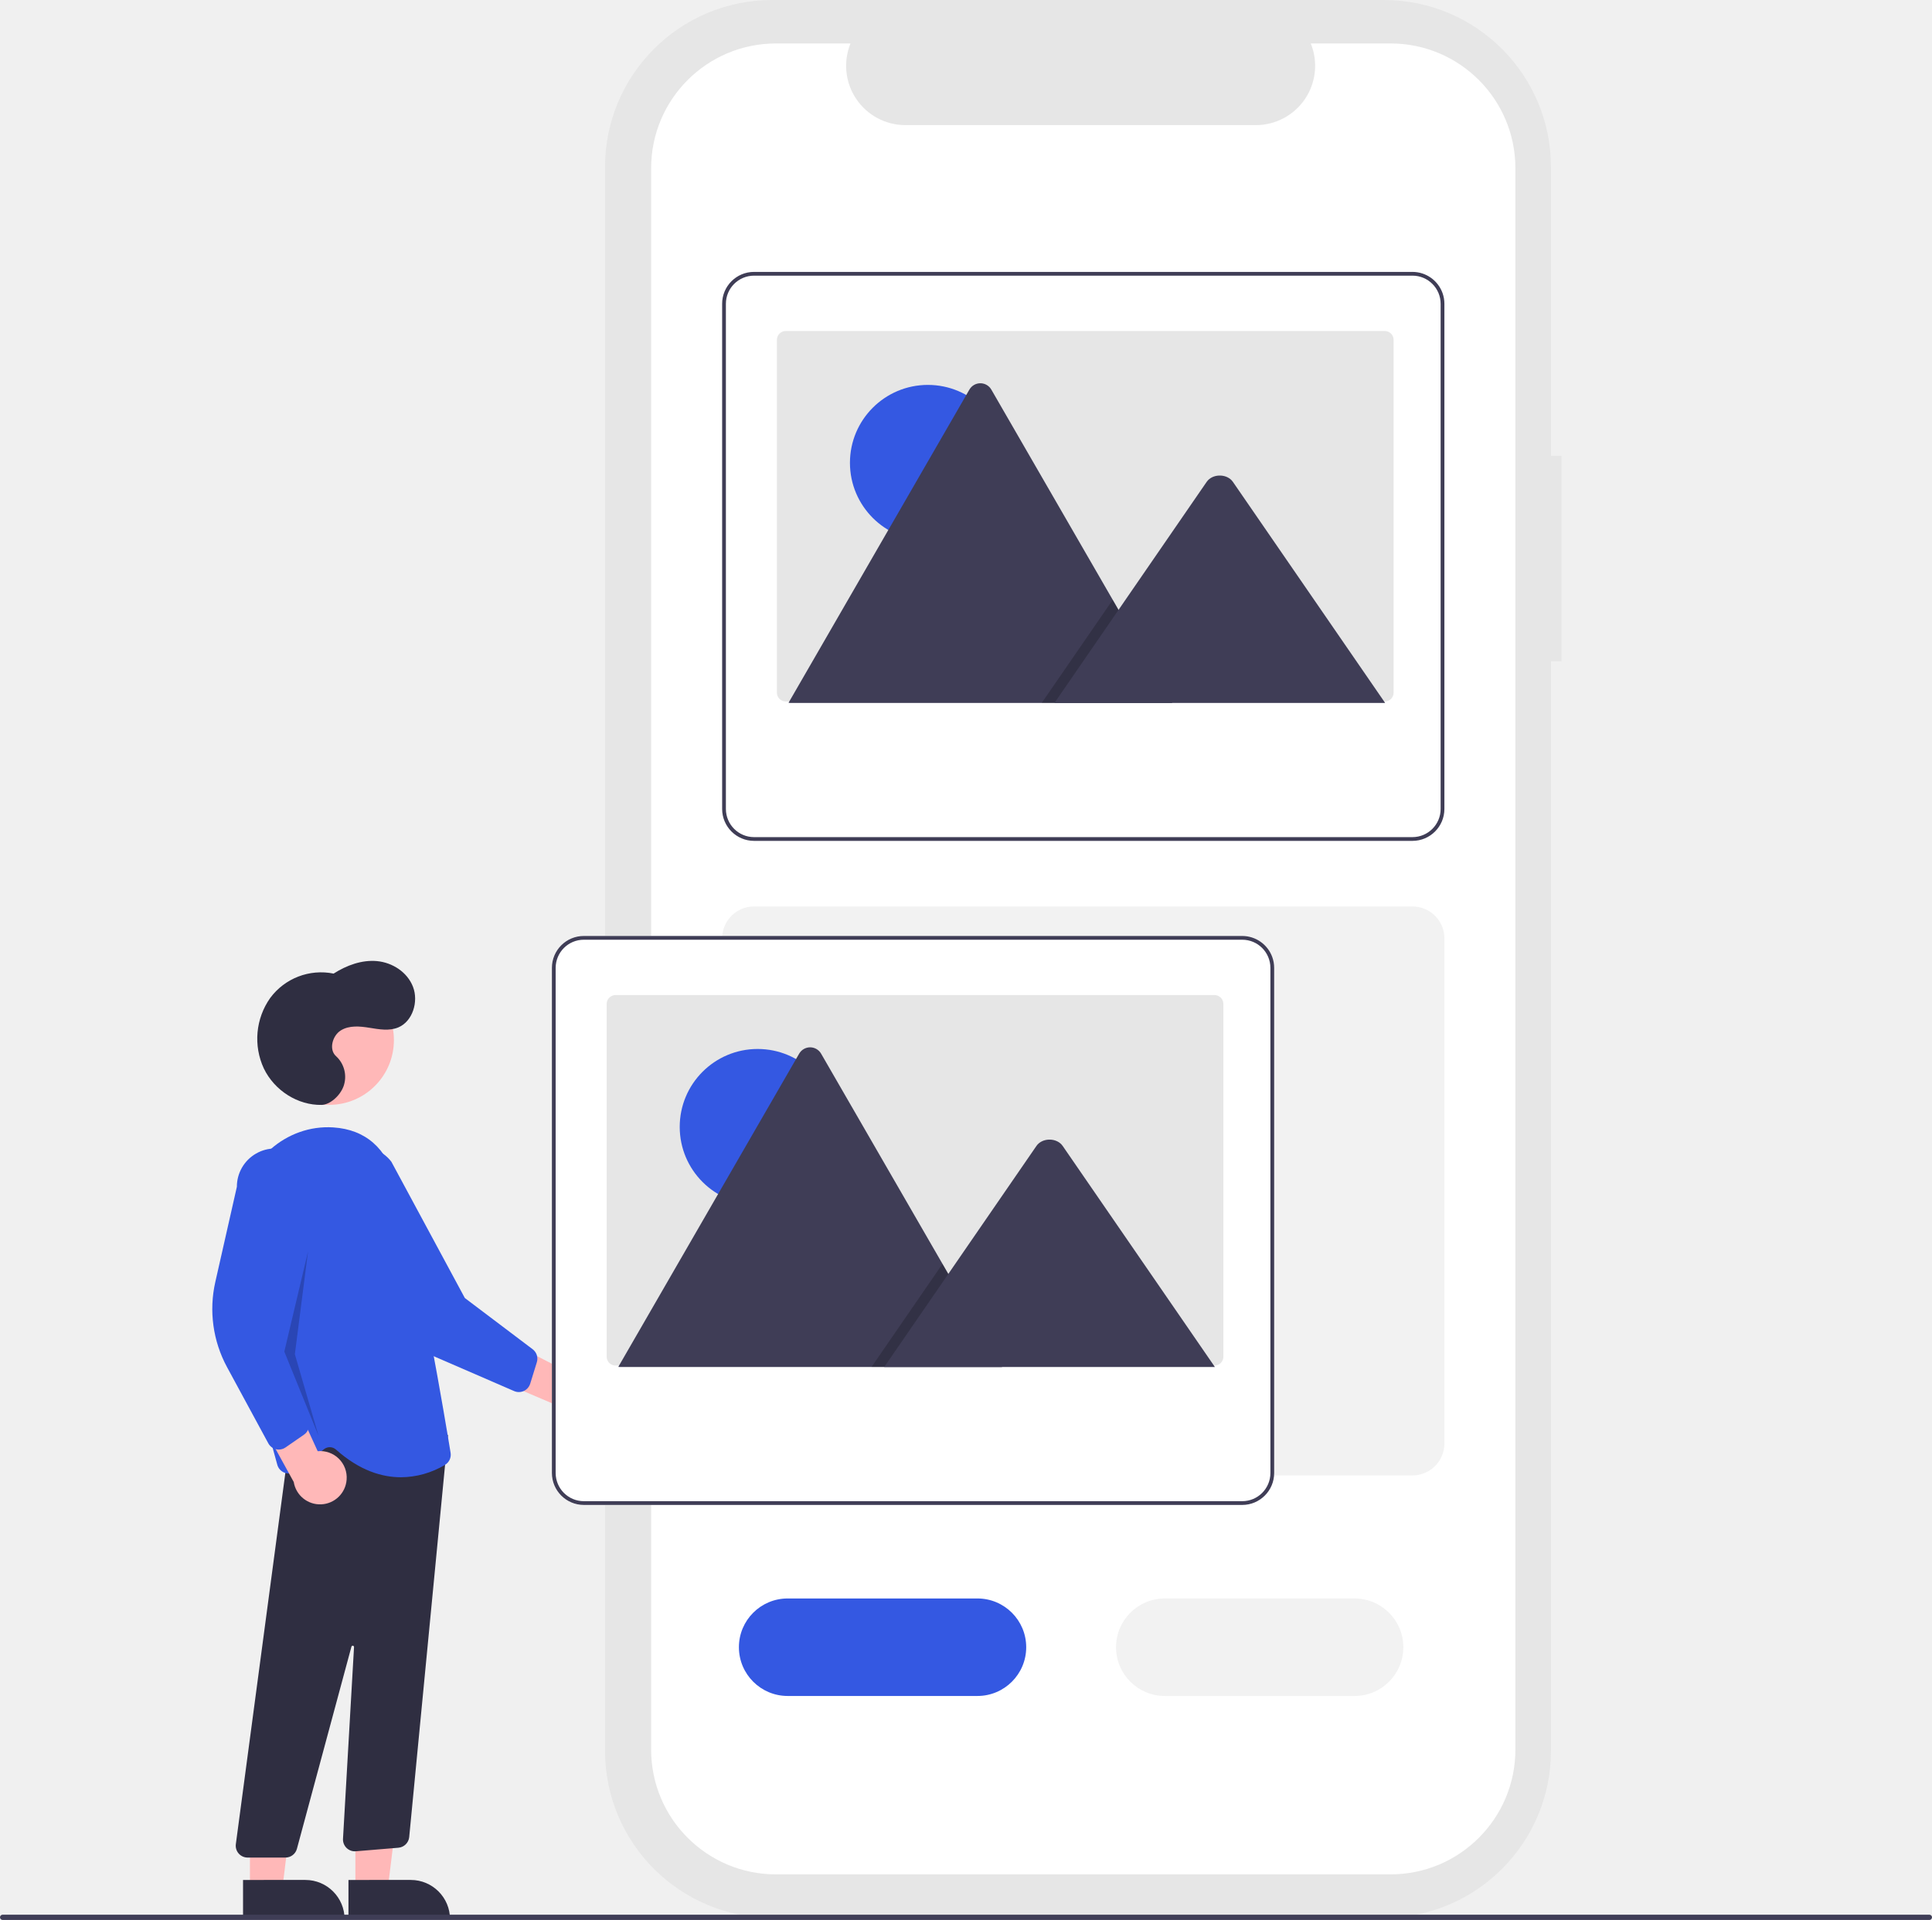
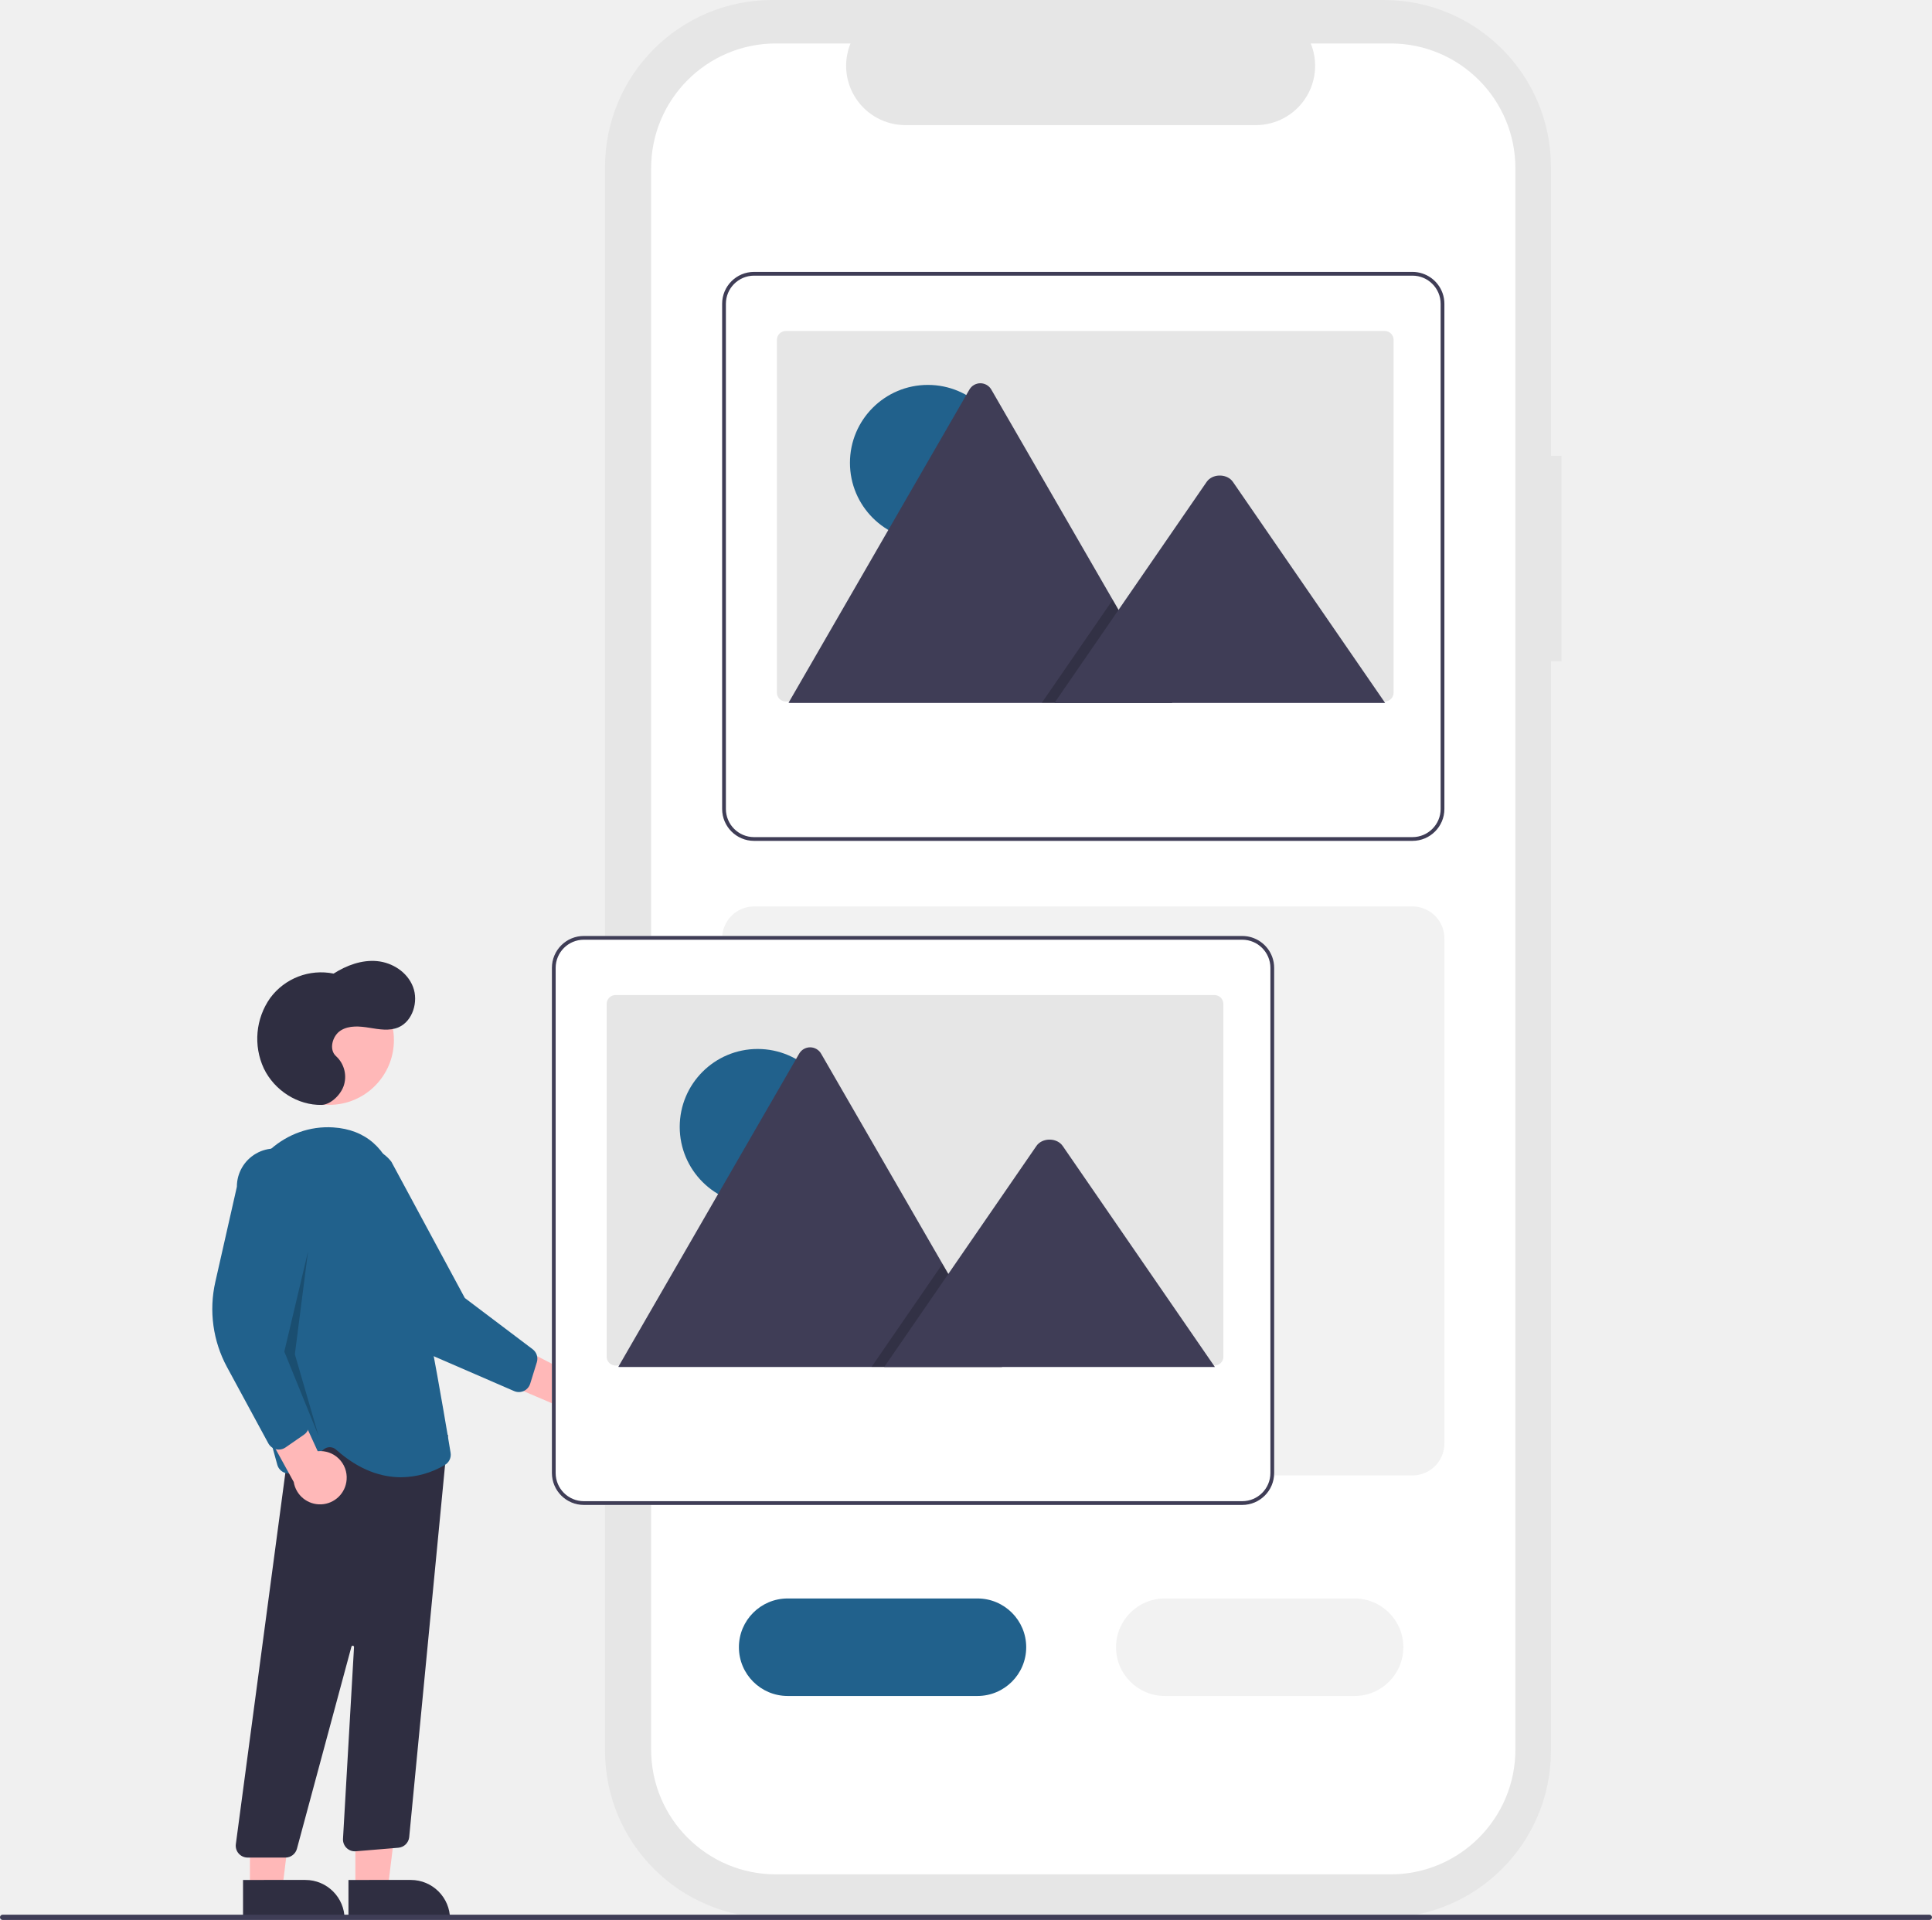
<svg xmlns="http://www.w3.org/2000/svg" data-name="Layer 1" width="733" height="728.586" viewBox="0 0 733 728.586">
  <path d="M460.453,606.125a10.056,10.056,0,0,0-15.32-1.744l-31.754-16.39,1.974,18.464,29.852,12.734a10.11,10.11,0,0,0,15.249-13.064Z" transform="translate(-233.5 -85.7069)" fill="#ffb8b8" />
-   <path d="M432.233,613.557a4.505,4.505,0,0,1-3.669.039L398.402,600.512a46.373,46.373,0,0,1-23.462-22.698L359.083,544.343a14.497,14.497,0,1,1,22.901-17.781l27.873,51.714,25.737,19.442a4.515,4.515,0,0,1,1.587,4.921l-2.526,8.159a4.506,4.506,0,0,1-1.524,2.211A4.455,4.455,0,0,1,432.233,613.557Z" transform="translate(-233.5 -85.7069)" fill="#3458e2" />
+   <path d="M432.233,613.557a4.505,4.505,0,0,1-3.669.039L398.402,600.512a46.373,46.373,0,0,1-23.462-22.698L359.083,544.343a14.497,14.497,0,1,1,22.901-17.781l27.873,51.714,25.737,19.442a4.515,4.515,0,0,1,1.587,4.921l-2.526,8.159a4.506,4.506,0,0,1-1.524,2.211A4.455,4.455,0,0,1,432.233,613.557Z" transform="translate(-233.5 -85.7069)" fill="#21618c" />
  <circle cx="124.885" cy="394.711" r="24.561" fill="#ffb8b8" />
  <polygon points="134.833 716.908 147.093 716.907 152.925 669.619 134.831 669.62 134.833 716.908" fill="#ffb8b8" />
  <path d="M365.706,799.111h38.531a0,0,0,0,1,0,0v14.887a0,0,0,0,1,0,0H380.593a14.887,14.887,0,0,1-14.887-14.887v0A0,0,0,0,1,365.706,799.111Z" transform="translate(536.4803 1527.384) rotate(179.9974)" fill="#2f2e41" />
  <polygon points="94.833 716.908 107.093 716.907 112.925 669.619 94.831 669.62 94.833 716.908" fill="#ffb8b8" />
  <path d="M325.706,799.111h38.531a0,0,0,0,1,0,0v14.887a0,0,0,0,1,0,0H340.593a14.887,14.887,0,0,1-14.887-14.887v0A0,0,0,0,1,325.706,799.111Z" transform="translate(456.4803 1527.386) rotate(179.9974)" fill="#2f2e41" />
  <path d="M324.052,789.079a4.499,4.499,0,0,1-1.075-3.559l21.465-160.985,53.329,9.057,5.691-3.415L388.745,782.921a4.512,4.512,0,0,1-4.096,3.964l-16.148,1.346a4.499,4.499,0,0,1-4.866-4.742l4.181-72.742a.5.5,0,0,0-.982-.16l-20.683,76.7a4.508,4.508,0,0,1-4.345,3.329H327.438A4.498,4.498,0,0,1,324.052,789.079Z" transform="translate(-233.5 -85.7069)" fill="#2f2e41" />
-   <path d="M360.985,635.804a3.533,3.533,0,0,0-4.516-.188l-10.662,8.293a4.496,4.496,0,0,1-7.087-2.307c-5.23-18.315-17.078-64.418-14.159-96.866,1.655-18.393,17.537-32.371,35.405-31.198,12.216.814,20.252,7.861,23.886,20.944,8.923,32.122,18.728,91.044,20.603,102.53a4.48,4.48,0,0,1-2.136,4.589A32.939,32.939,0,0,1,385.626,646.298C378.507,646.298,369.971,643.819,360.985,635.804Z" transform="translate(-233.5 -85.7069)" fill="#3458e2" />
+   <path d="M360.985,635.804a3.533,3.533,0,0,0-4.516-.188l-10.662,8.293a4.496,4.496,0,0,1-7.087-2.307c-5.23-18.315-17.078-64.418-14.159-96.866,1.655-18.393,17.537-32.371,35.405-31.198,12.216.814,20.252,7.861,23.886,20.944,8.923,32.122,18.728,91.044,20.603,102.53a4.48,4.48,0,0,1-2.136,4.589A32.939,32.939,0,0,1,385.626,646.298C378.507,646.298,369.971,643.819,360.985,635.804Z" transform="translate(-233.5 -85.7069)" fill="#21618c" />
  <path d="M365.008,647.23a10.056,10.056,0,0,0-10.979-10.827l-14.872-32.493-9.842,15.747,15.631,28.442a10.11,10.11,0,0,0,20.061-.869Z" transform="translate(-233.5 -85.7069)" fill="#ffb8b8" />
-   <path d="M338.216,635.663a4.505,4.505,0,0,1-2.911-2.233l-15.659-28.909a46.373,46.373,0,0,1-4.454-32.339l8.178-36.123a14.497,14.497,0,1,1,28.993.142l-9.981,57.893,8.254,31.181a4.515,4.515,0,0,1-1.789,4.852l-7.023,4.861a4.506,4.506,0,0,1-2.564.8A4.454,4.454,0,0,1,338.216,635.663Z" transform="translate(-233.5 -85.7069)" fill="#3458e2" />
+   <path d="M338.216,635.663a4.505,4.505,0,0,1-2.911-2.233l-15.659-28.909a46.373,46.373,0,0,1-4.454-32.339l8.178-36.123a14.497,14.497,0,1,1,28.993.142l-9.981,57.893,8.254,31.181a4.515,4.515,0,0,1-1.789,4.852l-7.023,4.861a4.506,4.506,0,0,1-2.564.8A4.454,4.454,0,0,1,338.216,635.663Z" transform="translate(-233.5 -85.7069)" fill="#21618c" />
  <polygon points="116.869 474.908 107.869 512.908 120.869 544.908 111.869 513.908 116.869 474.908" opacity="0.2" />
  <path d="M355.567,504.995c-9.008.204-17.909-5.398-21.972-13.828a26.813,26.813,0,0,1,2.417-26.745,23.999,23.999,0,0,1,24.059-9.256c4.954-3.153,10.714-5.275,16.487-4.735s11.482,4.132,13.641,9.771-.16,13.07-5.528,15.362c-3.441,1.469-7.327.757-11.0.164s-7.679-.979-10.875,1.007-4.633,7.312-1.77,9.796a10.654,10.654,0,0,1,2.829,11.365C362.415,501.795,358.489,504.928,355.567,504.995Z" transform="translate(-233.5 -85.7069)" fill="#2f2e41" />
  <path d="M825.934,258.654h-3.999V149.109A63.402,63.402,0,0,0,758.533,85.707H526.446a63.402,63.402,0,0,0-63.402,63.402V750.083a63.402,63.402,0,0,0,63.402,63.402H758.533a63.402,63.402,0,0,0,63.402-63.402V336.63h3.999Z" transform="translate(-233.5 -85.7069)" fill="#e6e6e6" />
  <path d="M808.44,149.551v600.09a47.351,47.351,0,0,1-47.35,47.35h-233.2a47.351,47.351,0,0,1-47.35-47.35v-600.09a47.351,47.351,0,0,1,47.35-47.35h28.29a22.507,22.507,0,0,0,20.83,30.99h132.96a22.507,22.507,0,0,0,20.83-30.99h30.29A47.351,47.351,0,0,1,808.44,149.551Z" transform="translate(-233.5 -85.7069)" fill="#fff" />
  <path d="M780.79,437.701a12.132,12.132,0,0,0-11.392-8.01H519.583a12.1,12.1,0,0,0-12.104,12.104V633.5A12.121,12.121,0,0,0,519.583,645.604H769.398a12.121,12.121,0,0,0,12.104-12.104V441.795A12.012,12.012,0,0,0,780.79,437.701Z" transform="translate(-233.5 -85.7069)" fill="#f2f2f2" />
  <path d="M780.79,196.898a12.132,12.132,0,0,0-11.392-8.01H519.583a12.1,12.1,0,0,0-12.104,12.104V392.697a12.121,12.121,0,0,0,12.104,12.104H769.398a12.121,12.121,0,0,0,12.104-12.104V200.992A12.012,12.012,0,0,0,780.79,196.898Z" transform="translate(-233.5 -85.7069)" fill="#fff" />
  <path d="M780.79,196.898a12.132,12.132,0,0,0-11.392-8.01H519.583a12.1,12.1,0,0,0-12.104,12.104V392.697a12.121,12.121,0,0,0,12.104,12.104H769.398a12.121,12.121,0,0,0,12.104-12.104V200.992A12.012,12.012,0,0,0,780.79,196.898Zm-.712,195.799a10.693,10.693,0,0,1-10.68,10.68H519.583a10.693,10.693,0,0,1-10.68-10.68V200.992a10.693,10.693,0,0,1,10.68-10.68H769.398a10.693,10.693,0,0,1,10.68,10.68Z" transform="translate(-233.5 -85.7069)" fill="#3f3d56" />
  <path d="M762.235,214.683V348.545a3.369,3.369,0,0,1-3.368,3.37H531.627a2.841,2.841,0,0,1-.483-.038,3.367,3.367,0,0,1-2.887-3.333V214.683a3.369,3.369,0,0,1,3.368-3.37H758.865a3.369,3.369,0,0,1,3.37,3.368Z" transform="translate(-233.5 -85.7069)" fill="#e6e6e6" />
-   <circle cx="352.037" cy="175.631" r="29.567" fill="#3458e2" />
+   <circle cx="352.037" cy="175.631" r="29.567" fill="#21618c" />
  <path d="M678.255,352.452H533.21a2.957,2.957,0,0,1-.542-.043l68.6-118.825a4.803,4.803,0,0,1,8.361,0l46.039,79.741,2.206,3.816Z" transform="translate(-233.5 -85.7069)" fill="#3f3d56" />
  <polygon points="444.755 266.745 395.233 266.745 419.543 231.433 421.293 228.89 422.168 227.618 424.373 231.433 444.755 266.745" opacity="0.2" style="isolation:isolate" />
  <path d="M759.015,352.452H633.563l24.31-35.311,1.749-2.544L691.301,268.579c2.077-3.016,7.073-3.204,9.515-.569a5.726,5.726,0,0,1,.456.569Z" transform="translate(-233.5 -85.7069)" fill="#3f3d56" />
  <path d="M716.205,448.898a12.132,12.132,0,0,0-11.392-8.01H454.998a12.1,12.1,0,0,0-12.104,12.104V644.697a12.121,12.121,0,0,0,12.104,12.104H704.813a12.121,12.121,0,0,0,12.104-12.104V452.992A12.012,12.012,0,0,0,716.205,448.898Z" transform="translate(-233.5 -85.7069)" fill="#fff" />
  <path d="M716.205,448.898a12.132,12.132,0,0,0-11.392-8.01H454.998a12.1,12.1,0,0,0-12.104,12.104V644.697a12.121,12.121,0,0,0,12.104,12.104H704.813a12.121,12.121,0,0,0,12.104-12.104V452.992A12.012,12.012,0,0,0,716.205,448.898Zm-.712,195.799A10.693,10.693,0,0,1,704.813,655.377H454.998a10.693,10.693,0,0,1-10.68-10.68V452.992a10.693,10.693,0,0,1,10.68-10.68H704.813a10.693,10.693,0,0,1,10.68,10.68Z" transform="translate(-233.5 -85.7069)" fill="#3f3d56" />
  <path d="M697.65,466.683V600.545a3.369,3.369,0,0,1-3.368,3.37H467.042a2.841,2.841,0,0,1-.483-.038,3.367,3.367,0,0,1-2.887-3.333V466.683a3.369,3.369,0,0,1,3.368-3.37H694.28a3.369,3.369,0,0,1,3.37,3.368Z" transform="translate(-233.5 -85.7069)" fill="#e6e6e6" />
-   <circle cx="287.452" cy="427.631" r="29.567" fill="#3458e2" />
+   <circle cx="287.452" cy="427.631" r="29.567" fill="#21618c" />
  <path d="M613.67,604.452H468.625a2.957,2.957,0,0,1-.542-.043l68.6-118.825a4.803,4.803,0,0,1,8.361,0l46.039,79.741,2.206,3.816Z" transform="translate(-233.5 -85.7069)" fill="#3f3d56" />
  <polygon points="380.17 518.745 330.648 518.745 354.958 483.433 356.708 480.89 357.583 479.618 359.789 483.433 380.17 518.745" opacity="0.2" style="isolation:isolate" />
  <path d="M694.43,604.452H568.978l24.31-35.311,1.749-2.544L626.716,520.579c2.077-3.016,7.073-3.204,9.515-.569a5.725,5.725,0,0,1,.456.569Z" transform="translate(-233.5 -85.7069)" fill="#3f3d56" />
-   <path d="M604.342,729.293h-72a18.5,18.5,0,0,1,0-37h72a18.5,18.5,0,0,1,0,37Z" transform="translate(-233.5 -85.7069)" fill="#3458e2" />
+   <path d="M604.342,729.293h-72a18.5,18.5,0,0,1,0-37h72a18.5,18.5,0,0,1,0,37Z" transform="translate(-233.5 -85.7069)" fill="#21618c" />
  <path d="M747.422,729.293h-72a18.5,18.5,0,0,1,0-37h72a18.5,18.5,0,0,1,0,37Z" transform="translate(-233.5 -85.7069)" fill="#f2f2f2" />
  <path d="M965.5,814.293h-731a1,1,0,1,1,0-2h731a1,1,0,0,1,0,2Z" transform="translate(-233.5 -85.7069)" fill="#3f3d56" />
</svg>
